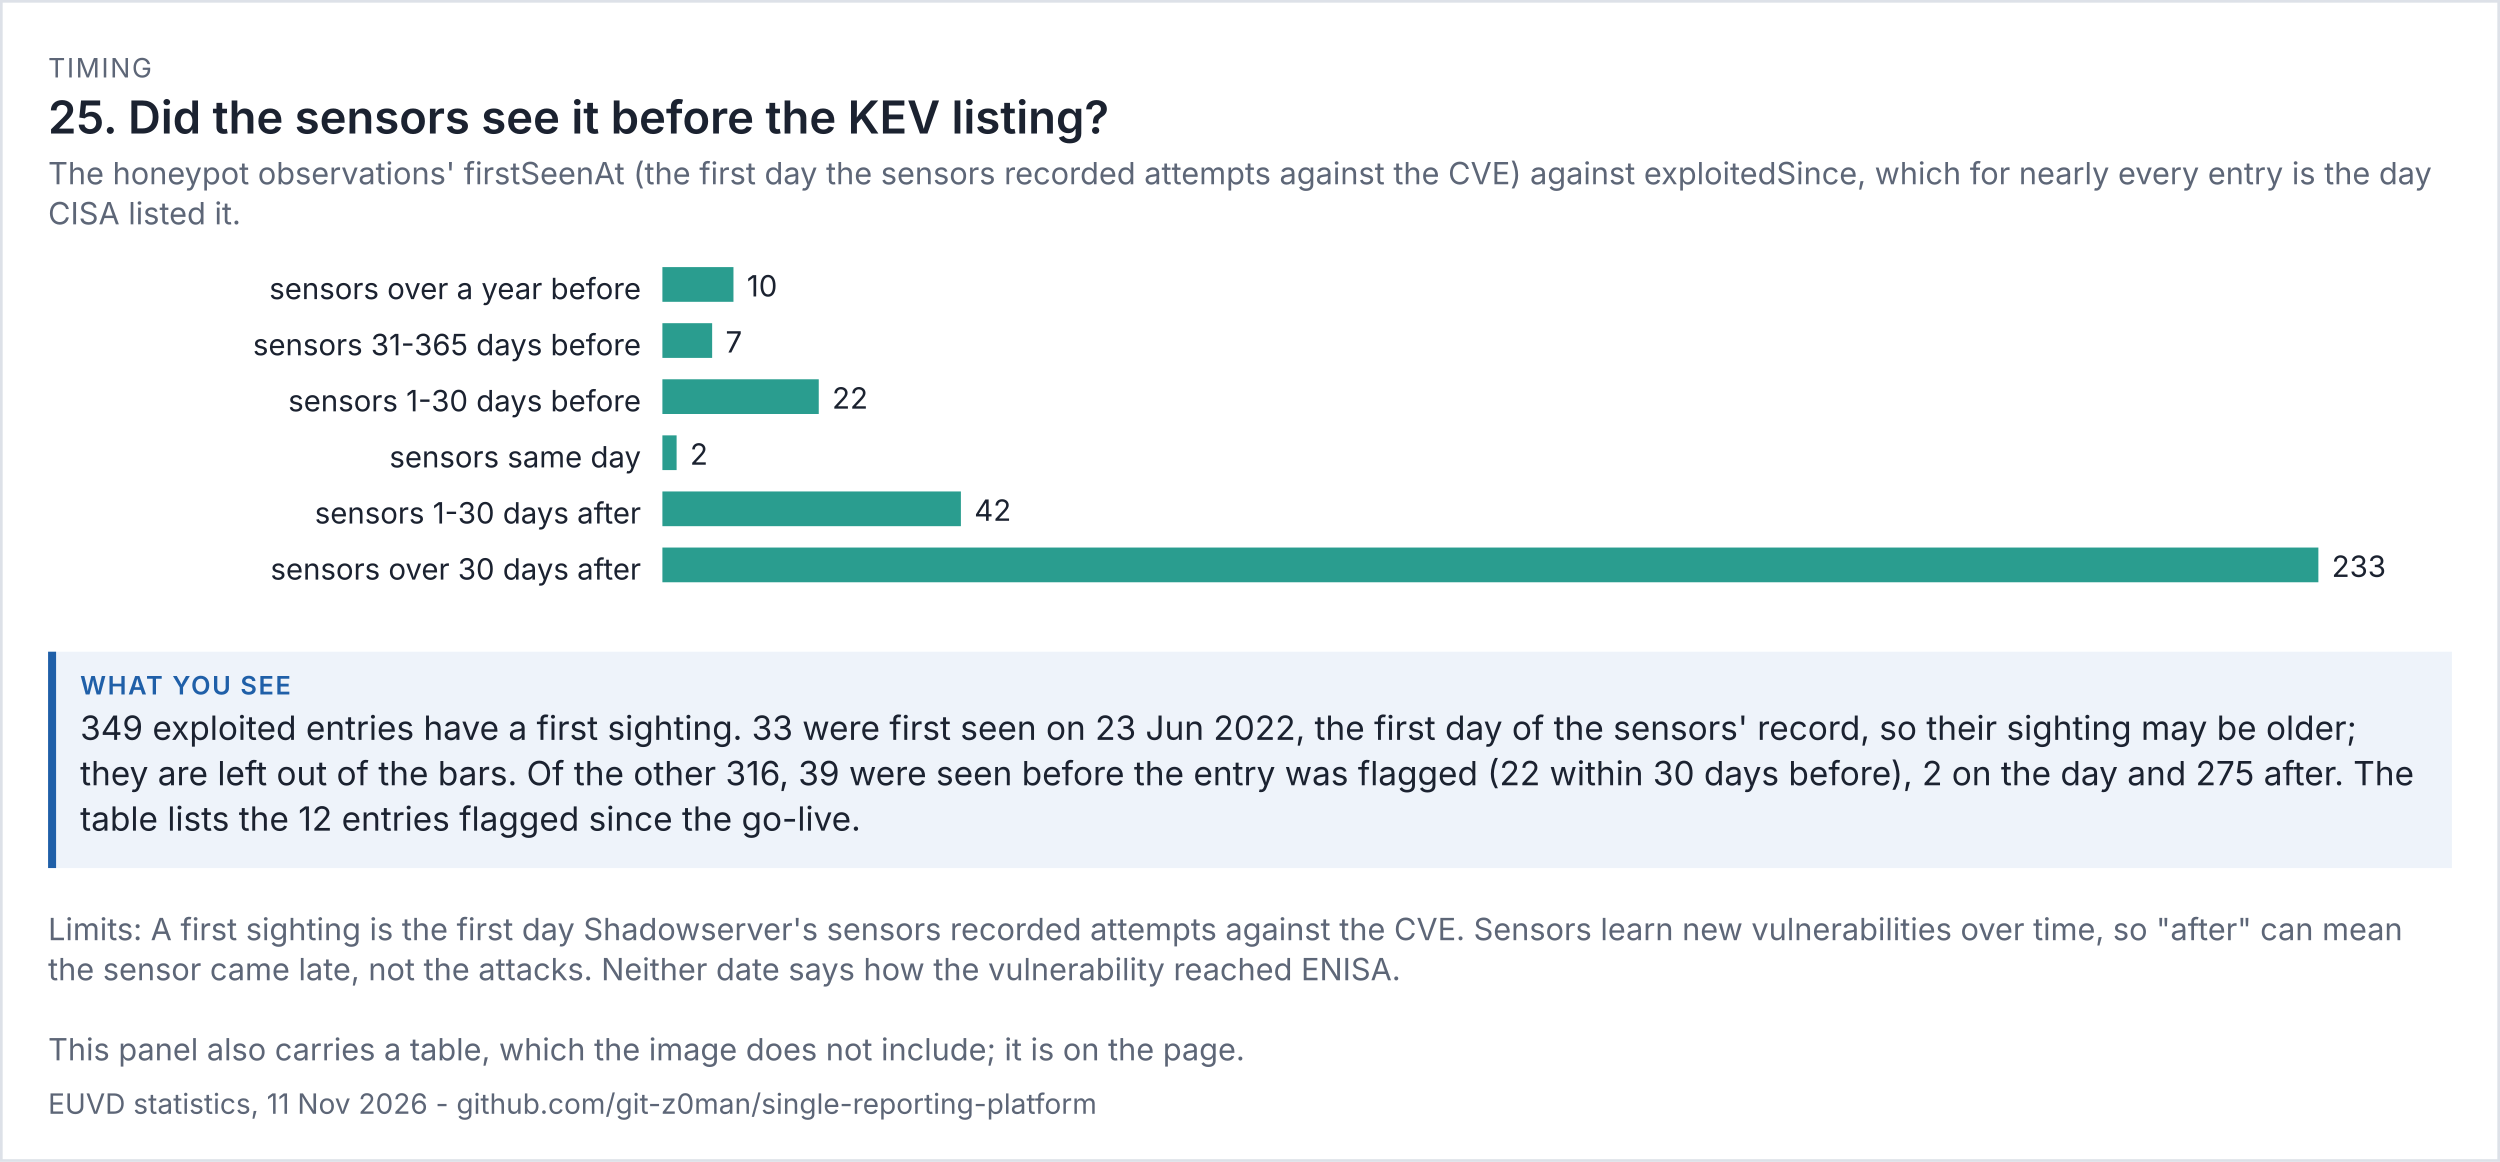
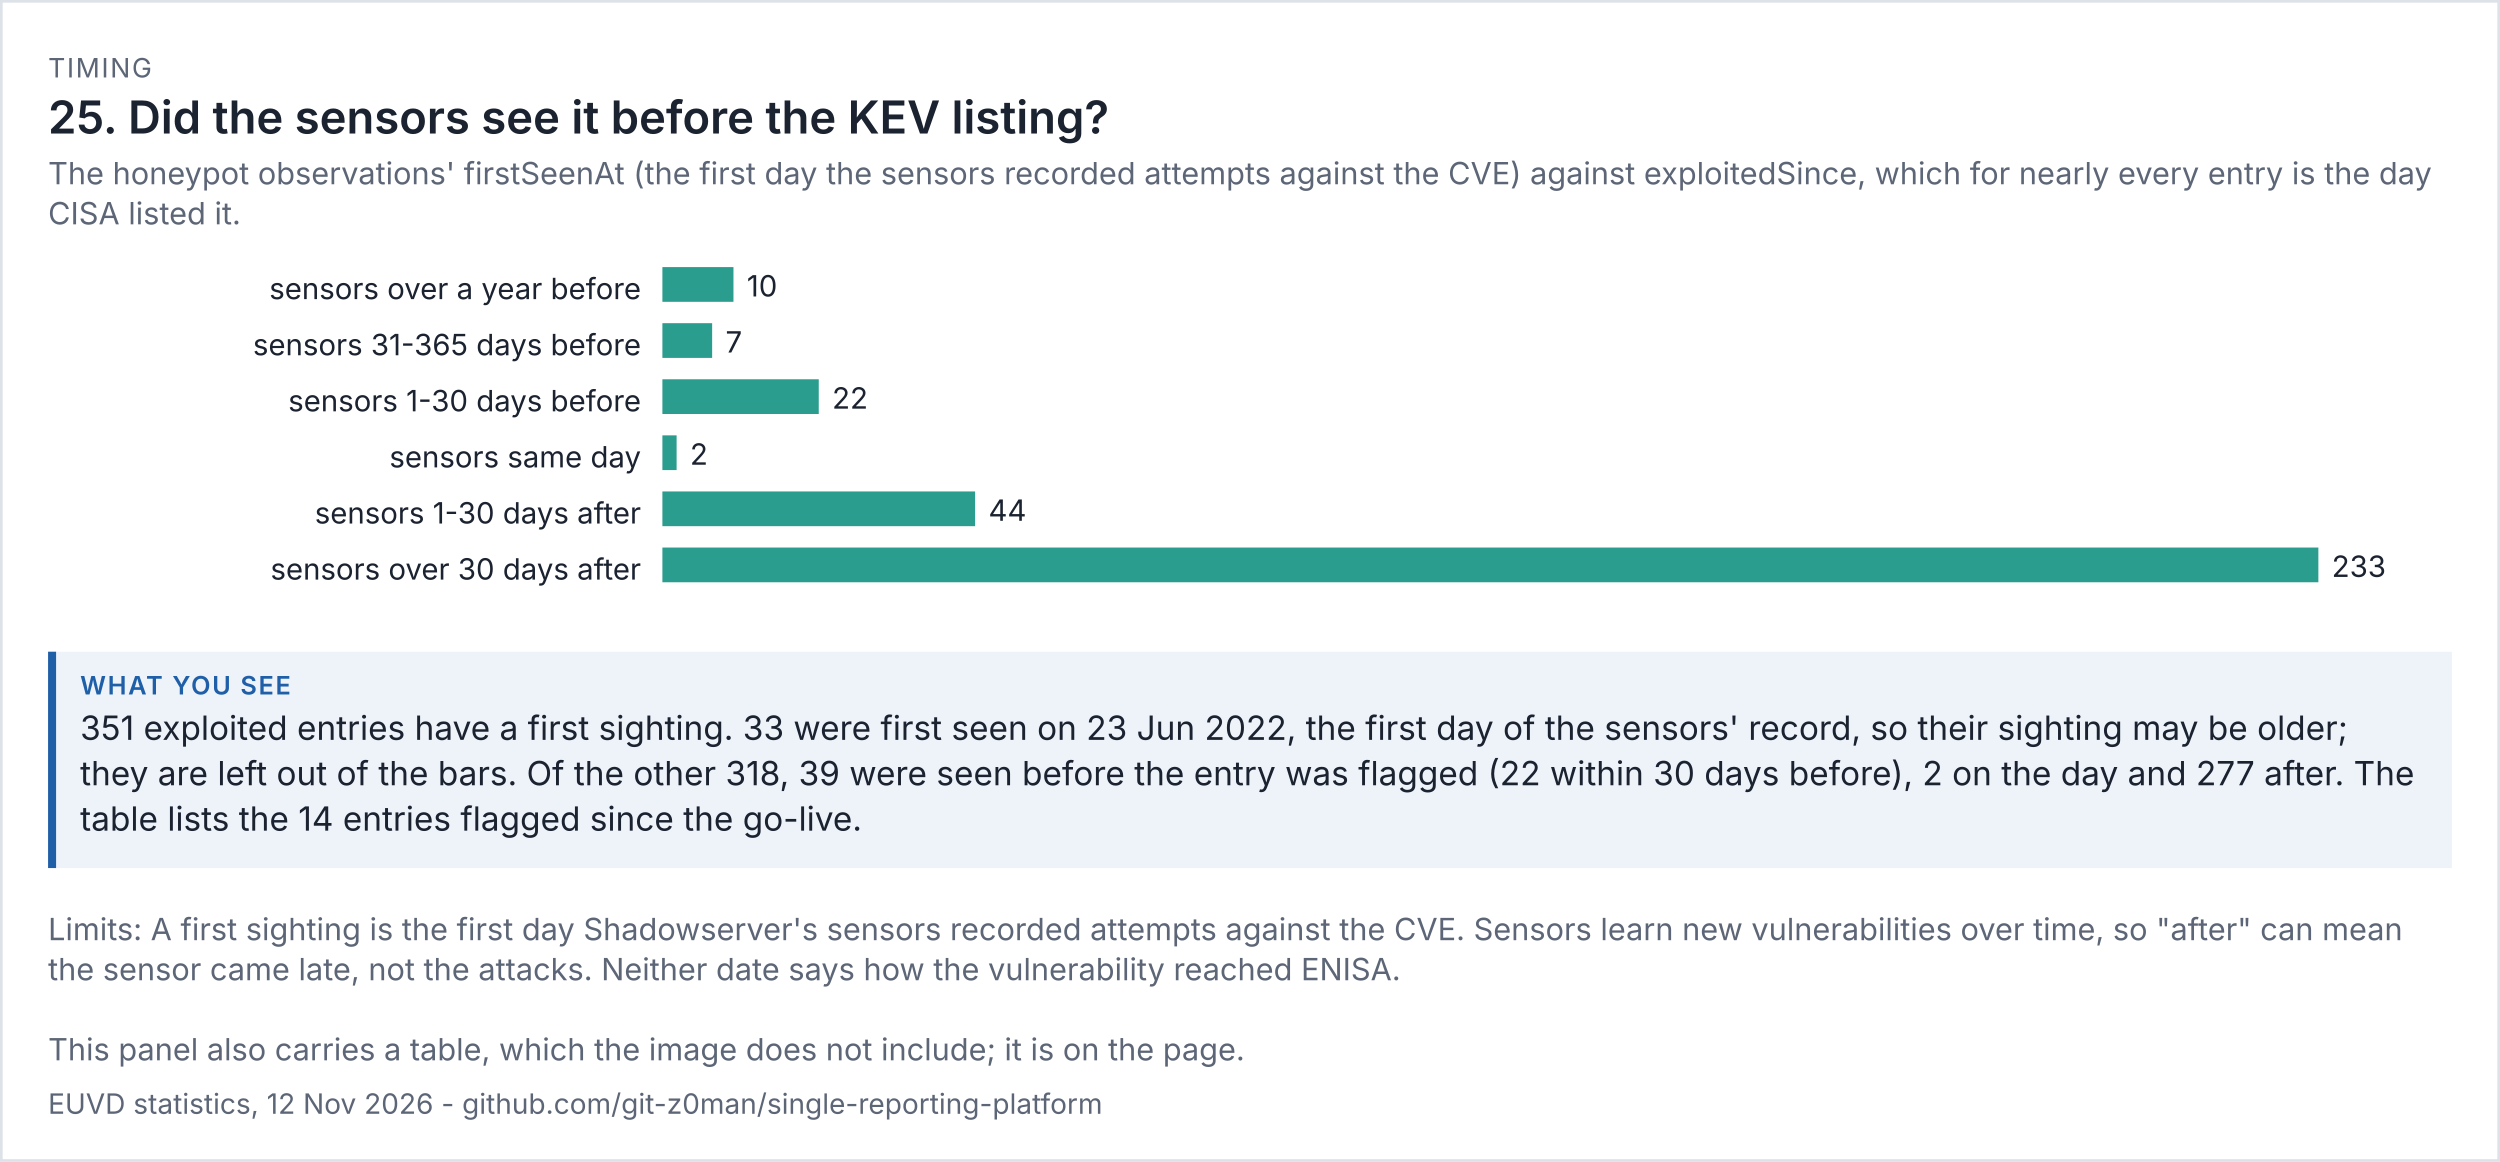
<svg xmlns="http://www.w3.org/2000/svg" viewBox="0 0 936 435" width="936" height="435" font-family="system-ui,-apple-system,'Segoe UI',sans-serif">
  <rect width="100%" height="100%" fill="#ffffff" />
  <rect x="0.5" y="0.5" width="935" height="434" fill="none" stroke="#dde1e8" />
  <text x="18" y="29" font-size="10" letter-spacing="0.6" fill="#5d6677">TIMING</text>
  <text x="18" y="50" font-size="17" fill="#1b2230" font-weight="600">25. Did the sensors see it before the KEV listing?</text>
  <text x="18" y="69" font-size="11.5" fill="#5d6677">The honeypot observations' firstSeenAt (the first day the sensors recorded attempts against the CVE) against exploitedSince, which for nearly every entry is the day</text>
  <text x="18" y="84" font-size="11.5" fill="#5d6677">CISA listed it.</text>
  <g transform="translate(18,94) scale(1)" font-size="11">
    <svg viewBox="0 0 900 138" role="img" width="900" height="138">
      <g>
        <text x="222" y="18" text-anchor="end" class="t" fill="rgb(27, 34, 48)">sensors over a year before</text>
        <rect x="230" y="6" width="26.609" height="13" fill="rgb(42, 157, 143)" />
        <text x="261.609" y="17" class="t" fill="rgb(27, 34, 48)">10</text>
        <text x="222" y="39" text-anchor="end" class="t" fill="rgb(27, 34, 48)">sensors 31-365 days before</text>
        <rect x="230" y="27" width="18.627" height="13" fill="rgb(42, 157, 143)" />
        <text x="253.627" y="38" class="t" fill="rgb(27, 34, 48)">7</text>
        <text x="222" y="60" text-anchor="end" class="t" fill="rgb(27, 34, 48)">sensors 1-30 days before</text>
        <rect x="230" y="48" width="58.541" height="13" fill="rgb(42, 157, 143)" />
        <text x="293.541" y="59" class="t" fill="rgb(27, 34, 48)">22</text>
        <text x="222" y="81" text-anchor="end" class="t" fill="rgb(27, 34, 48)">sensors same day</text>
        <rect x="230" y="69" width="5.322" height="13" fill="rgb(42, 157, 143)" />
        <text x="240.322" y="80" class="t" fill="rgb(27, 34, 48)">2</text>
        <text x="222" y="102" text-anchor="end" class="t" fill="rgb(27, 34, 48)">sensors 1-30 days after</text>
-         <rect x="230" y="90" width="111.76" height="13" fill="rgb(42, 157, 143)" />
-         <text x="346.76" y="101" class="t" fill="rgb(27, 34, 48)">42</text>
+         <rect x="230" y="90" width="117.082" height="13" fill="rgb(42, 157, 143)" />
+         <text x="352.082" y="101" class="t" fill="rgb(27, 34, 48)">44</text>
        <text x="222" y="123" text-anchor="end" class="t" fill="rgb(27, 34, 48)">sensors over 30 days after</text>
        <rect x="230" y="111" width="620" height="13" fill="rgb(42, 157, 143)" />
        <text x="855" y="122" class="t" fill="rgb(27, 34, 48)">233</text>
      </g>
    </svg>
  </g>
  <rect x="18" y="244" width="900" height="81" fill="#eef3fa" />
  <rect x="18" y="244" width="3" height="81" fill="#1f5fa8" />
  <text x="30" y="260" font-size="9.5" letter-spacing="0.6" font-weight="600" fill="#1f5fa8">WHAT YOU SEE</text>
-   <text x="30" y="277" font-size="12.5" fill="#1b2230">349 exploited entries have a first sighting. 33 were first seen on 23 Jun 2022, the first day of the sensors' record, so their sighting may be older;</text>
-   <text x="30" y="294" font-size="12.5" fill="#1b2230">they are left out of the bars. Of the other 316, 39 were seen before the entry was flagged (22 within 30 days before), 2 on the day and 275 after. The</text>
-   <text x="30" y="311" font-size="12.5" fill="#1b2230">table lists the 12 entries flagged since the go-live.</text>
+   <text x="30" y="277" font-size="12.5" fill="#1b2230">351 exploited entries have a first sighting. 33 were first seen on 23 Jun 2022, the first day of the sensors' record, so their sighting may be older;</text>
+   <text x="30" y="294" font-size="12.5" fill="#1b2230">they are left out of the bars. Of the other 318, 39 were seen before the entry was flagged (22 within 30 days before), 2 on the day and 277 after. The</text>
+   <text x="30" y="311" font-size="12.5" fill="#1b2230">table lists the 14 entries flagged since the go-live.</text>
  <text x="18" y="352" font-size="11.5" fill="#5d6677">Limits: A first sighting is the first day Shadowserver's sensors recorded attempts against the CVE. Sensors learn new vulnerabilities over time, so "after" can mean</text>
  <text x="18" y="367" font-size="11.5" fill="#5d6677">the sensor came late, not the attacks. Neither date says how the vulnerability reached ENISA.</text>
  <text x="18" y="397" font-size="11.5" fill="#5d6677">This panel also carries a table, which the image does not include; it is on the page.</text>
-   <text x="18" y="417" font-size="10.5" fill="#5d6677">EUVD statistics, 11 Nov 2026 - github.com/git-z0man/single-reporting-platform</text>
+   <text x="18" y="417" font-size="10.5" fill="#5d6677">EUVD statistics, 12 Nov 2026 - github.com/git-z0man/single-reporting-platform</text>
</svg>
